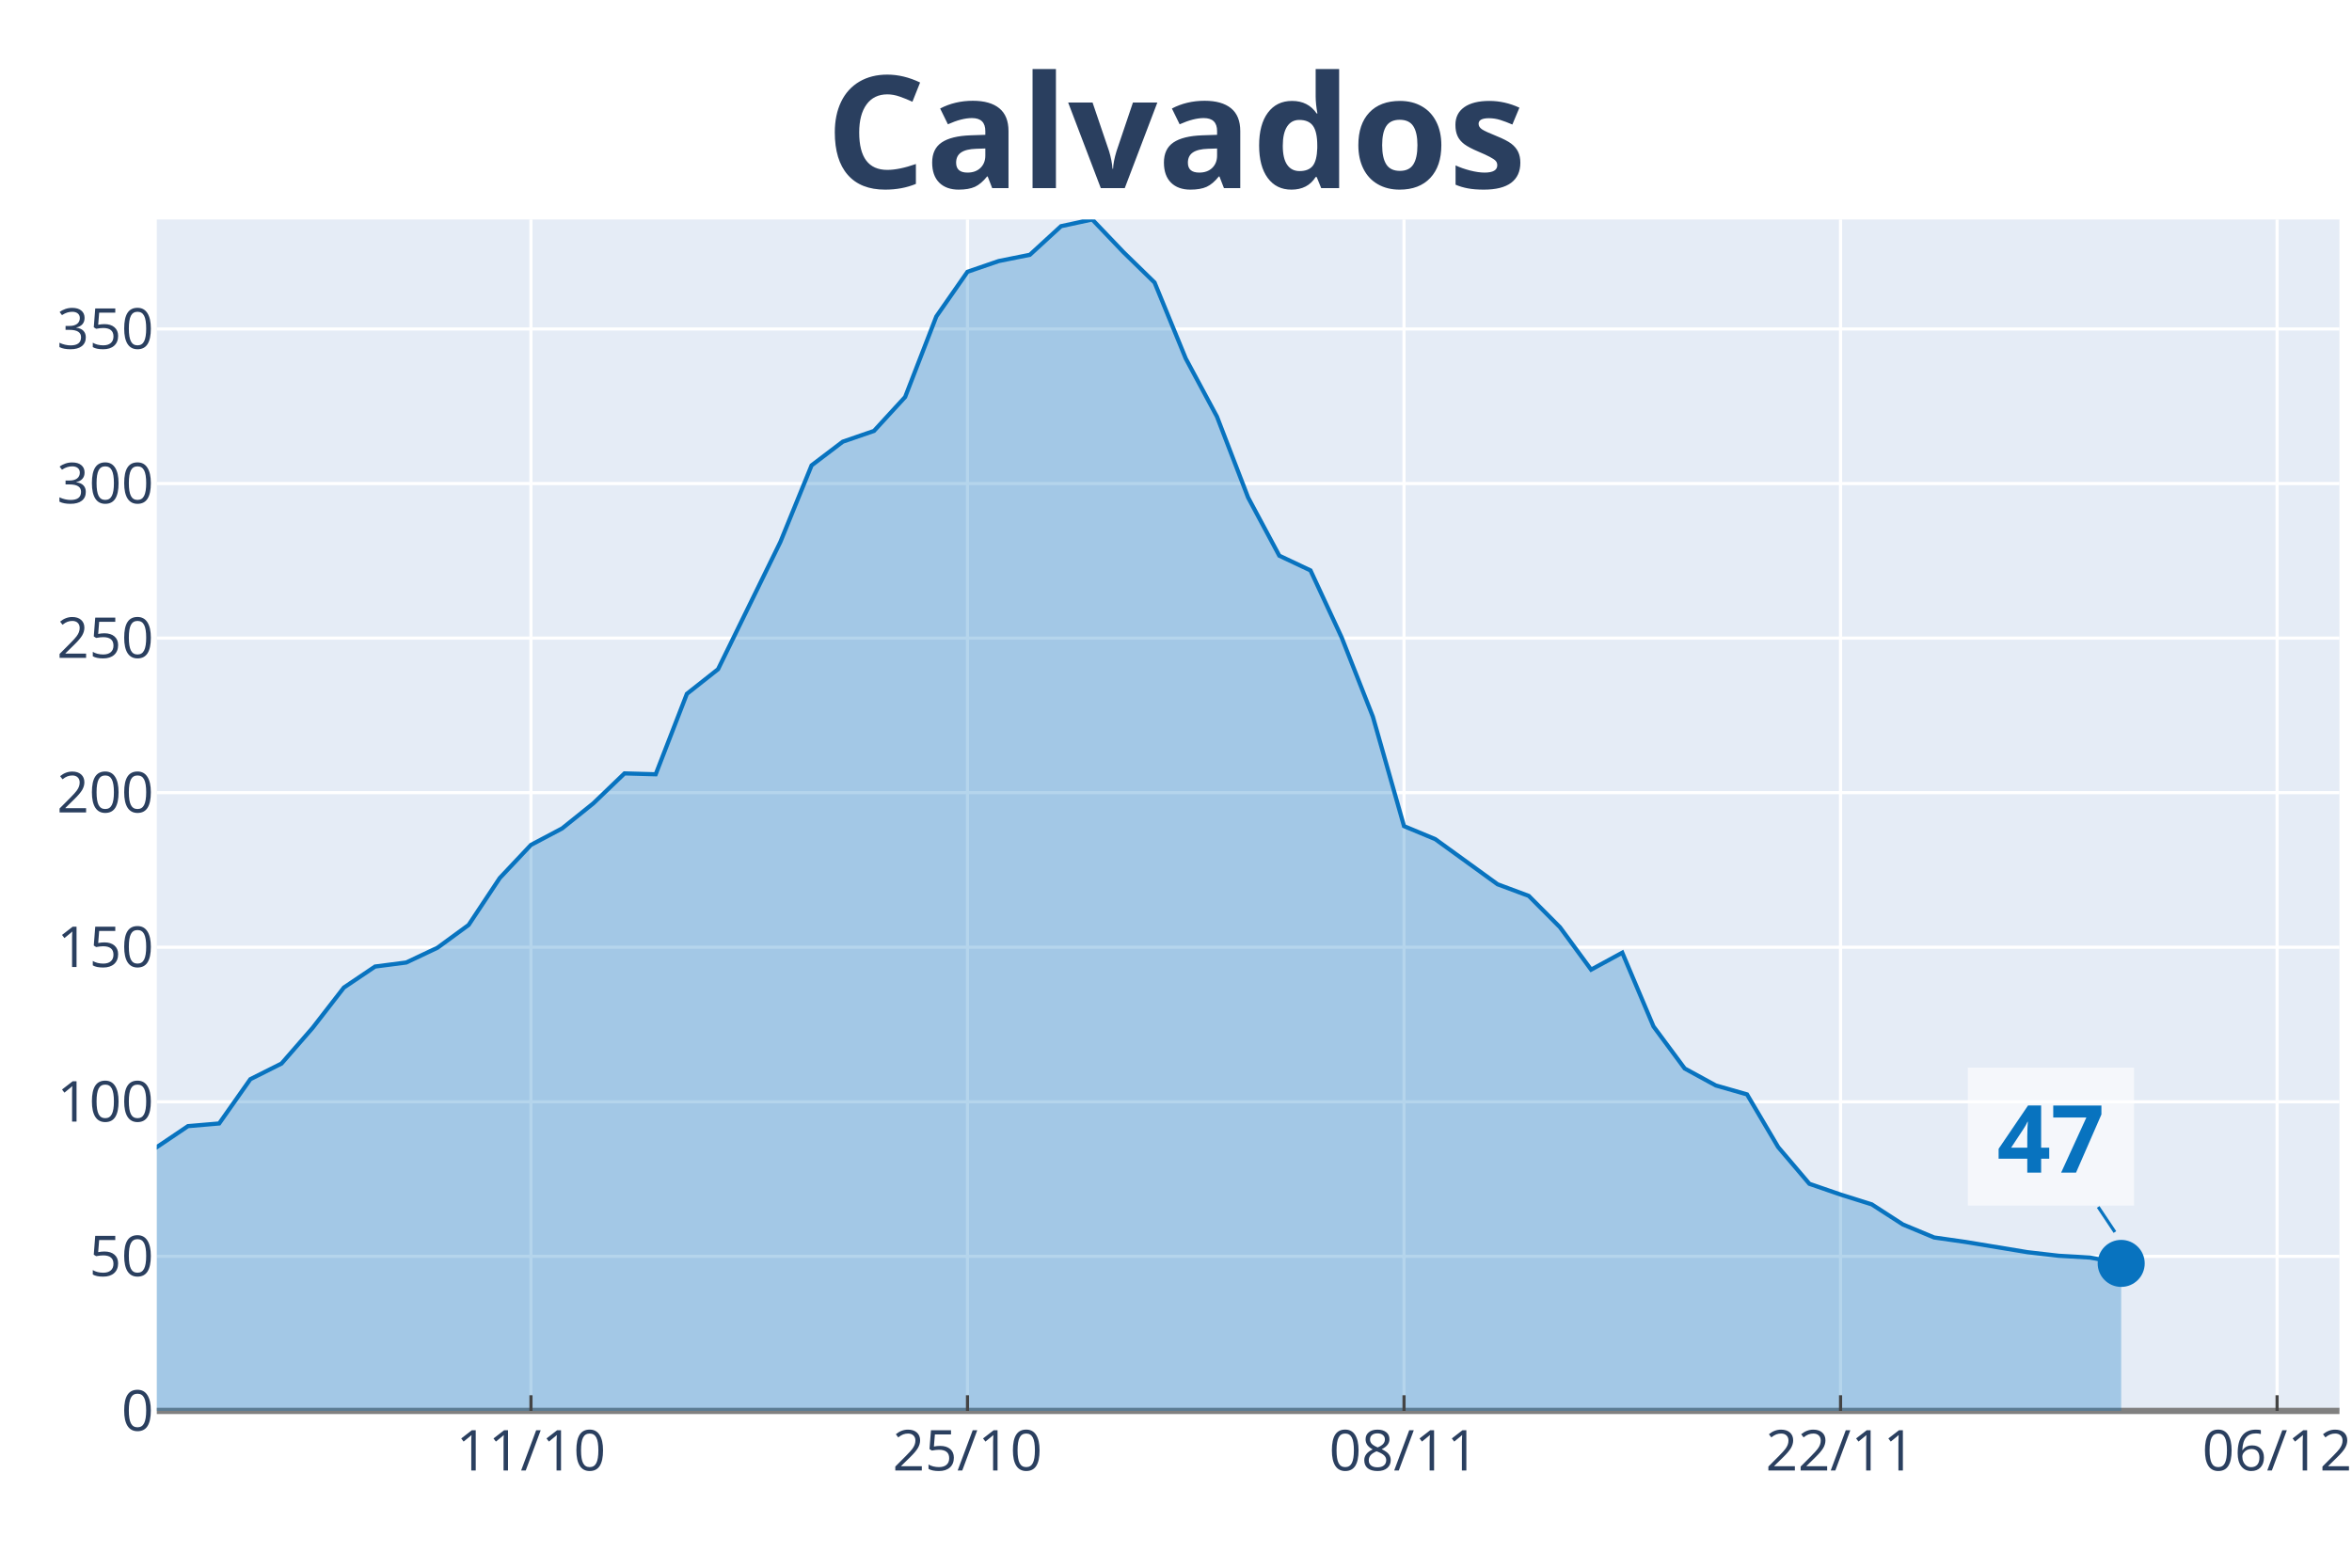
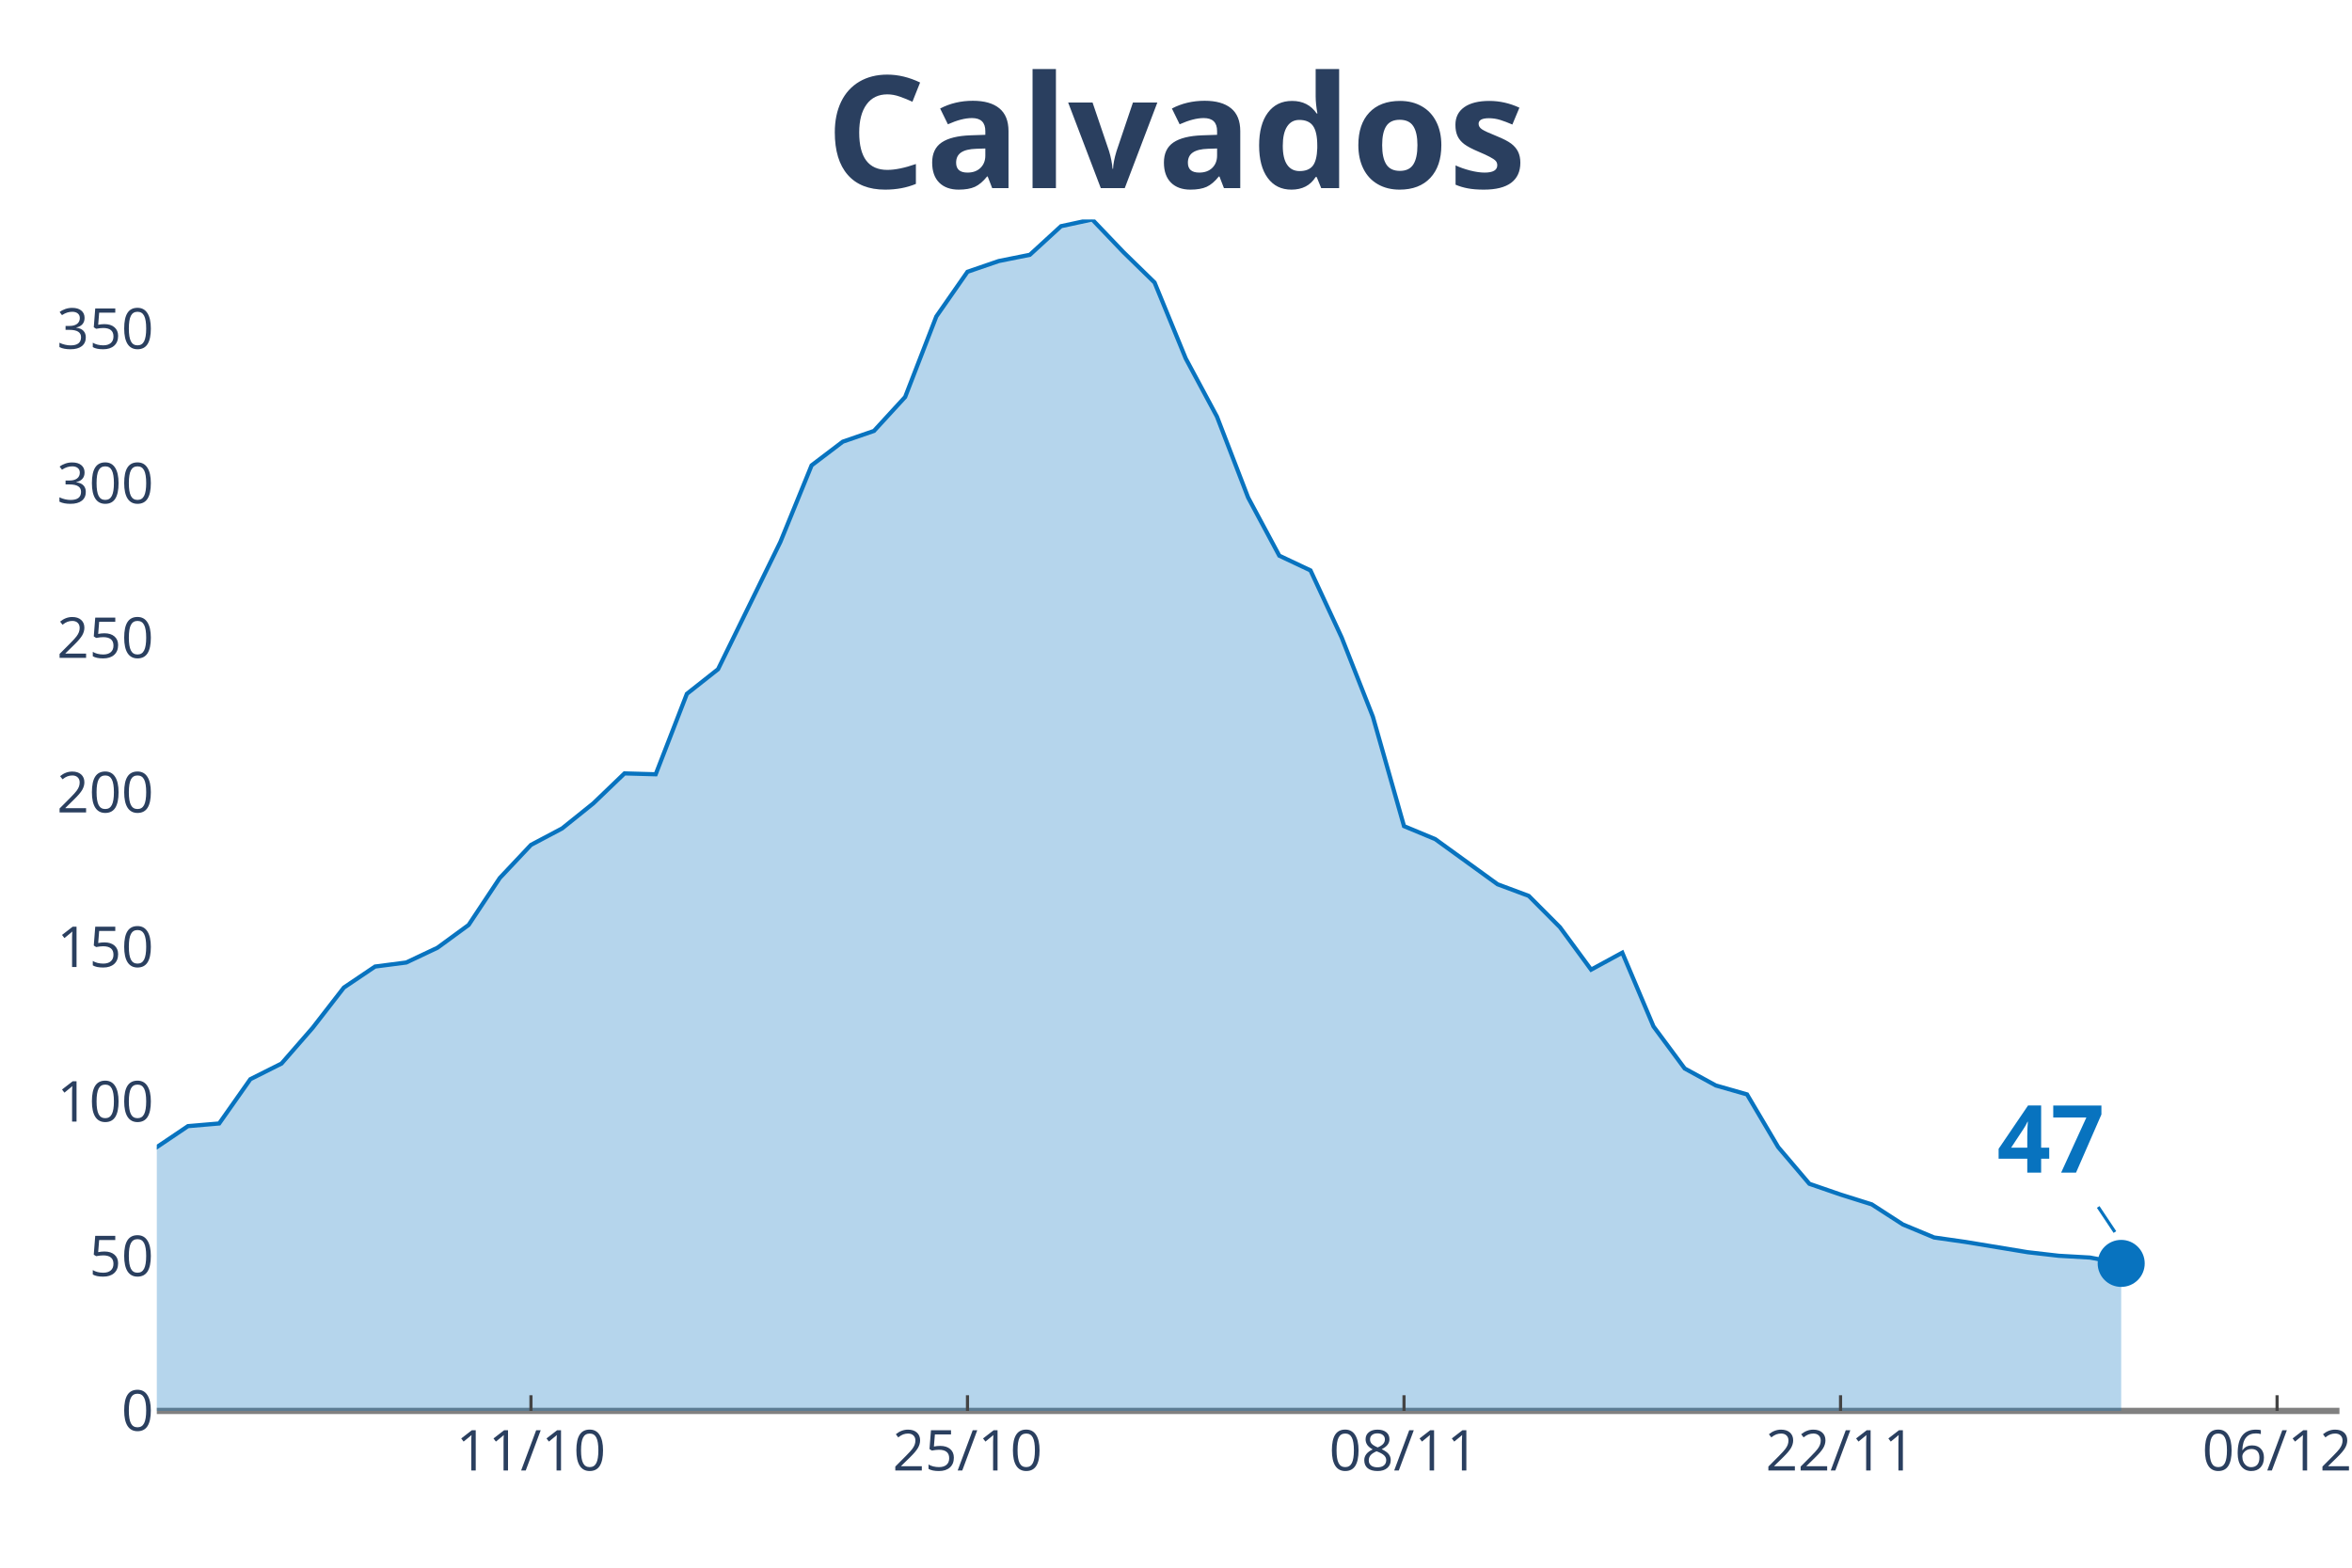
<svg xmlns="http://www.w3.org/2000/svg" class="main-svg" width="1125" height="750" style="" viewBox="0 0 750 500">
-   <rect x="0" y="0" width="750" height="500" style="fill: rgb(255, 255, 255); fill-opacity: 1;" />
-   <defs id="defs-370add">
+   <rect x="0" y="0" width="750" height="500" style="fill: rgb(0, 0, 0); fill-opacity: 0;" />
+   <defs id="defs-b50109">
    <g class="clips">
-       <clipPath id="clip370addxyplot" class="plotclip">
+       <clipPath id="clipb50109xyplot" class="plotclip">
        <rect width="696" height="380" />
      </clipPath>
-       <clipPath class="axesclip" id="clip370addx">
+       <clipPath class="axesclip" id="clipb50109x">
        <rect x="50" y="0" width="696" height="500" />
      </clipPath>
-       <clipPath class="axesclip" id="clip370addy">
+       <clipPath class="axesclip" id="clipb50109y">
        <rect x="0" y="70" width="750" height="380" />
      </clipPath>
-       <clipPath class="axesclip" id="clip370addxy">
+       <clipPath class="axesclip" id="clipb50109xy">
        <rect x="50" y="70" width="696" height="380" />
      </clipPath>
    </g>
    <g class="gradients" />
  </defs>
  <g class="bglayer">
-     <rect class="bg" x="50" y="70" width="696" height="380" style="fill: rgb(229, 236, 246); fill-opacity: 1; stroke-width: 0;" />
+     <rect class="bg" x="50" y="70" width="696" height="380" style="fill: rgb(0, 0, 0); fill-opacity: 0; stroke-width: 0;" />
  </g>
  <g class="layer-below">
    <g class="imagelayer" />
    <g class="shapelayer" />
  </g>
  <g class="cartesianlayer">
    <g class="subplot xy">
      <g class="layer-subplot">
        <g class="shapelayer" />
        <g class="imagelayer" />
      </g>
      <g class="gridlayer">
        <g class="x">
          <path class="xgrid crisp" transform="translate(169.31,0)" d="M0,70v380" style="stroke: rgb(255, 255, 255); stroke-opacity: 1; stroke-width: 1px;" />
          <path class="xgrid crisp" transform="translate(308.51,0)" d="M0,70v380" style="stroke: rgb(255, 255, 255); stroke-opacity: 1; stroke-width: 1px;" />
          <path class="xgrid crisp" transform="translate(447.71,0)" d="M0,70v380" style="stroke: rgb(255, 255, 255); stroke-opacity: 1; stroke-width: 1px;" />
          <path class="xgrid crisp" transform="translate(586.91,0)" d="M0,70v380" style="stroke: rgb(255, 255, 255); stroke-opacity: 1; stroke-width: 1px;" />
          <path class="xgrid crisp" transform="translate(726.11,0)" d="M0,70v380" style="stroke: rgb(255, 255, 255); stroke-opacity: 1; stroke-width: 1px;" />
        </g>
        <g class="y">
          <path class="ygrid crisp" transform="translate(0,400.7)" d="M50,0h696" style="stroke: rgb(255, 255, 255); stroke-opacity: 1; stroke-width: 1px;" />
          <path class="ygrid crisp" transform="translate(0,351.41)" d="M50,0h696" style="stroke: rgb(255, 255, 255); stroke-opacity: 1; stroke-width: 1px;" />
          <path class="ygrid crisp" transform="translate(0,302.11)" d="M50,0h696" style="stroke: rgb(255, 255, 255); stroke-opacity: 1; stroke-width: 1px;" />
          <path class="ygrid crisp" transform="translate(0,252.81)" d="M50,0h696" style="stroke: rgb(255, 255, 255); stroke-opacity: 1; stroke-width: 1px;" />
          <path class="ygrid crisp" transform="translate(0,203.52)" d="M50,0h696" style="stroke: rgb(255, 255, 255); stroke-opacity: 1; stroke-width: 1px;" />
          <path class="ygrid crisp" transform="translate(0,154.22)" d="M50,0h696" style="stroke: rgb(255, 255, 255); stroke-opacity: 1; stroke-width: 1px;" />
          <path class="ygrid crisp" transform="translate(0,104.92)" d="M50,0h696" style="stroke: rgb(255, 255, 255); stroke-opacity: 1; stroke-width: 1px;" />
        </g>
      </g>
      <g class="zerolinelayer">
        <path class="yzl zl crisp" transform="translate(0,450)" d="M50,0h696" style="stroke: rgb(128, 128, 128); stroke-opacity: 1; stroke-width: 2px;" />
      </g>
      <path class="xlines-below" />
      <path class="ylines-below" />
      <g class="overlines-below" />
      <g class="xaxislayer-below" />
      <g class="yaxislayer-below" />
      <g class="overaxes-below" />
-       <g class="plot" transform="translate(50, 70)" clip-path="url('#clip370addxyplot')">
+       <g class="plot" transform="translate(50, 70)" clip-path="url('#clipb50109xyplot')">
        <g class="scatterlayer mlayer">
-           <g class="trace scatter trace0032bc" style="stroke-miterlimit: 2;">
+           <g class="trace scatter tracea3aaf2" style="stroke-miterlimit: 2;">
            <g class="fills">
              <g>
                <path class="js-fill" d="M626.4,380L-1352.23,380L-1352.23,376.58L-1034.06,379L-1024.11,379L-487.2,371.73L-477.26,371.59L-427.54,368.88L-417.6,368.59L-348,363.17L-338.06,361.04L-258.51,348.2L-248.57,341.79L-238.63,338.65L-228.69,328.95L-198.86,311.27L-188.91,312.56L-178.97,307.14L-169.03,304.71L-159.09,306.42L-149.14,311.13L-129.26,313.55L-119.31,316.55L-109.37,320.4L-99.43,318.54L-89.49,320.54L-79.54,317.4L-69.6,313.41L-59.66,314.55L-39.77,311.7L-29.83,309.13L-19.89,307.14L-9.94,302.57L9.94,289.17L19.89,288.32L29.83,274.2L39.77,269.21L49.71,257.8L59.66,244.97L69.6,238.27L79.54,236.98L89.49,232.28L99.43,225.01L109.37,210.03L119.31,199.48L129.26,194.21L139.2,186.22L149.14,176.67L159.09,176.95L169.03,151.29L178.97,143.44L198.86,102.81L208.8,78.42L218.74,70.87L228.69,67.44L238.63,56.61L248.57,30.94L258.51,16.68L268.46,13.26L278.4,11.26L288.34,2.14L298.29,0L308.23,10.41L318.17,20.11L328.11,44.35L338.06,62.88L348,88.69L357.94,107.23L367.89,111.93L377.83,133.32L387.77,158.56L397.71,193.49L407.66,197.63L427.54,212.03L437.49,215.74L447.43,225.72L457.37,239.26L467.31,233.85L477.26,257.37L487.2,270.78L497.14,276.2L507.09,279.05L517.03,295.87L526.97,307.56L536.91,310.99L546.86,314.12L556.8,320.54L566.74,324.68L576.69,326.1L596.57,329.38L606.51,330.52L616.46,331.09L626.4,332.95" style="fill: rgb(8, 115, 191); fill-opacity: 0.3; stroke-width: 0;" />
              </g>
            </g>
            <g class="errorbars" />
            <g class="lines">
              <path class="js-line" d="M-1352.23,376.58L-1034.06,379L-1024.11,379L-487.2,371.73L-477.26,371.59L-427.54,368.88L-417.6,368.59L-348,363.17L-338.06,361.04L-258.51,348.2L-248.57,341.79L-238.63,338.65L-228.69,328.95L-198.86,311.27L-188.91,312.56L-178.97,307.14L-169.03,304.71L-159.09,306.42L-149.14,311.13L-129.26,313.55L-119.31,316.55L-109.37,320.4L-99.43,318.54L-89.49,320.54L-79.54,317.4L-69.6,313.41L-59.66,314.55L-39.77,311.7L-29.83,309.13L-19.89,307.14L-9.94,302.57L9.94,289.17L19.89,288.32L29.83,274.2L39.77,269.21L49.71,257.8L59.66,244.97L69.6,238.27L79.54,236.98L89.49,232.28L99.43,225.01L109.37,210.03L119.31,199.48L129.26,194.21L139.2,186.22L149.14,176.67L159.09,176.95L169.03,151.29L178.97,143.44L198.86,102.81L208.8,78.42L218.74,70.87L228.69,67.44L238.63,56.61L248.57,30.94L258.51,16.68L268.46,13.26L278.4,11.26L288.34,2.14L298.29,0L308.23,10.41L318.17,20.11L328.11,44.35L338.06,62.88L348,88.69L357.94,107.23L367.89,111.93L377.83,133.32L387.77,158.56L397.71,193.49L407.66,197.63L427.54,212.03L437.49,215.74L447.43,225.72L457.37,239.26L467.31,233.85L477.26,257.37L487.2,270.78L497.14,276.2L507.09,279.05L517.03,295.87L526.97,307.56L536.91,310.99L546.86,314.12L556.8,320.54L566.74,324.68L576.69,326.1L596.57,329.38L606.51,330.52L616.46,331.09L626.4,332.95" style="vector-effect: non-scaling-stroke; fill: none; stroke: rgb(8, 115, 191); stroke-opacity: 1; stroke-width: 2px; opacity: 1;" />
            </g>
            <g class="points" />
            <g class="text" />
          </g>
-           <g class="trace scatter tracedb4b08" style="stroke-miterlimit: 2; opacity: 1;">
+           <g class="trace scatter trace746722" style="stroke-miterlimit: 2; opacity: 1;">
            <g class="fills" />
            <g class="errorbars" />
            <g class="lines" />
            <g class="points">
              <path class="point" transform="translate(626.4,332.95)" d="M7.5,0A7.5,7.5 0 1,1 0,-7.5A7.5,7.5 0 0,1 7.5,0Z" style="opacity: 1; stroke-width: 0px; fill: rgb(8, 115, 191); fill-opacity: 1;" />
            </g>
            <g class="text" />
          </g>
        </g>
      </g>
      <g class="overplot" />
      <path class="xlines-above crisp" style="fill: none; stroke-width: 1px; stroke: rgb(0, 0, 0); stroke-opacity: 0;" d="" />
      <path class="ylines-above crisp" style="fill: none;" d="M0,0" />
      <g class="overlines-above" />
      <g class="xaxislayer-above">
        <path class="xtick ticks crisp" d="M0,450v-5" transform="translate(169.31,0)" style="stroke: rgb(68, 68, 68); stroke-opacity: 1; stroke-width: 1px;" />
        <path class="xtick ticks crisp" d="M0,450v-5" transform="translate(308.51,0)" style="stroke: rgb(68, 68, 68); stroke-opacity: 1; stroke-width: 1px;" />
        <path class="xtick ticks crisp" d="M0,450v-5" transform="translate(447.71,0)" style="stroke: rgb(68, 68, 68); stroke-opacity: 1; stroke-width: 1px;" />
        <path class="xtick ticks crisp" d="M0,450v-5" transform="translate(586.91,0)" style="stroke: rgb(68, 68, 68); stroke-opacity: 1; stroke-width: 1px;" />
        <path class="xtick ticks crisp" d="M0,450v-5" transform="translate(726.11,0)" style="stroke: rgb(68, 68, 68); stroke-opacity: 1; stroke-width: 1px;" />
        <g class="xtick">
          <text text-anchor="middle" x="0" y="469" transform="translate(169.31,0)" style="font-family: 'Open Sans', verdana, arial, sans-serif; font-size: 18px; fill: rgb(42, 63, 95); fill-opacity: 1; white-space: pre;">11/10</text>
        </g>
        <g class="xtick">
          <text text-anchor="middle" x="0" y="469" transform="translate(308.51,0)" style="font-family: 'Open Sans', verdana, arial, sans-serif; font-size: 18px; fill: rgb(42, 63, 95); fill-opacity: 1; white-space: pre;">25/10</text>
        </g>
        <g class="xtick">
          <text text-anchor="middle" x="0" y="469" transform="translate(447.71,0)" style="font-family: 'Open Sans', verdana, arial, sans-serif; font-size: 18px; fill: rgb(42, 63, 95); fill-opacity: 1; white-space: pre;">08/11</text>
        </g>
        <g class="xtick">
          <text text-anchor="middle" x="0" y="469" transform="translate(586.91,0)" style="font-family: 'Open Sans', verdana, arial, sans-serif; font-size: 18px; fill: rgb(42, 63, 95); fill-opacity: 1; white-space: pre;">22/11</text>
        </g>
        <g class="xtick">
          <text text-anchor="middle" x="0" y="469" transform="translate(726.11,0)" style="font-family: 'Open Sans', verdana, arial, sans-serif; font-size: 18px; fill: rgb(42, 63, 95); fill-opacity: 1; white-space: pre;">06/12</text>
        </g>
      </g>
      <g class="yaxislayer-above">
        <g class="ytick">
          <text text-anchor="end" x="49" y="6.3" transform="translate(0,450)" style="font-family: 'Open Sans', verdana, arial, sans-serif; font-size: 18px; fill: rgb(42, 63, 95); fill-opacity: 1; white-space: pre;">0</text>
        </g>
        <g class="ytick">
          <text text-anchor="end" x="49" y="6.3" transform="translate(0,400.7)" style="font-family: 'Open Sans', verdana, arial, sans-serif; font-size: 18px; fill: rgb(42, 63, 95); fill-opacity: 1; white-space: pre;">50</text>
        </g>
        <g class="ytick">
          <text text-anchor="end" x="49" y="6.3" transform="translate(0,351.41)" style="font-family: 'Open Sans', verdana, arial, sans-serif; font-size: 18px; fill: rgb(42, 63, 95); fill-opacity: 1; white-space: pre;">100</text>
        </g>
        <g class="ytick">
          <text text-anchor="end" x="49" y="6.3" transform="translate(0,302.11)" style="font-family: 'Open Sans', verdana, arial, sans-serif; font-size: 18px; fill: rgb(42, 63, 95); fill-opacity: 1; white-space: pre;">150</text>
        </g>
        <g class="ytick">
          <text text-anchor="end" x="49" y="6.3" transform="translate(0,252.81)" style="font-family: 'Open Sans', verdana, arial, sans-serif; font-size: 18px; fill: rgb(42, 63, 95); fill-opacity: 1; white-space: pre;">200</text>
        </g>
        <g class="ytick">
          <text text-anchor="end" x="49" y="6.3" transform="translate(0,203.52)" style="font-family: 'Open Sans', verdana, arial, sans-serif; font-size: 18px; fill: rgb(42, 63, 95); fill-opacity: 1; white-space: pre;">250</text>
        </g>
        <g class="ytick">
          <text text-anchor="end" x="49" y="6.3" transform="translate(0,154.22)" style="font-family: 'Open Sans', verdana, arial, sans-serif; font-size: 18px; fill: rgb(42, 63, 95); fill-opacity: 1; white-space: pre;">300</text>
        </g>
        <g class="ytick">
          <text text-anchor="end" x="49" y="6.3" transform="translate(0,104.92)" style="font-family: 'Open Sans', verdana, arial, sans-serif; font-size: 18px; fill: rgb(42, 63, 95); fill-opacity: 1; white-space: pre;">350</text>
        </g>
      </g>
      <g class="overaxes-above" />
    </g>
  </g>
  <g class="polarlayer" />
  <g class="ternarylayer" />
  <g class="geolayer" />
  <g class="funnelarealayer" />
  <g class="pielayer" />
  <g class="treemaplayer" />
  <g class="sunburstlayer" />
  <g class="glimages" />
-   <defs id="topdefs-370add">
+   <defs id="topdefs-b50109">
    <g class="clips" />
  </defs>
  <g class="layer-above">
    <g class="imagelayer" />
    <g class="shapelayer" />
  </g>
  <g class="infolayer">
    <g class="g-gtitle">
      <text class="gtitle" x="375" y="25" text-anchor="middle" dy="0.7em" style="font-family: 'Open Sans', verdana, arial, sans-serif; font-size: 50px; fill: rgb(42, 63, 95); opacity: 1; font-weight: normal; white-space: pre;">
        <tspan style="font-weight:bold">Calvados</tspan>
      </text>
    </g>
    <g class="g-xtitle" />
    <g class="g-ytitle" />
    <g class="annotation" data-index="0" style="opacity: 1;">
      <g class="annotation-text-g" transform="rotate(0,654.4,362.95)">
        <g class="cursor-pointer" transform="translate(627, 340)">
          <rect class="bg" x="0.5" y="0.5" width="53" height="44" style="stroke-width: 1px; stroke: rgb(0, 0, 0); stroke-opacity: 0; fill: rgb(255, 255, 255); fill-opacity: 0.6;" />
          <text class="annotation-text" text-anchor="middle" x="26.922" y="34" style="font-family: 'Open Sans', verdana, arial, sans-serif; font-size: 30px; fill: rgb(8, 115, 191); fill-opacity: 1; white-space: pre;">
            <tspan style="font-weight:bold">47 </tspan>
          </text>
        </g>
      </g>
      <g class="annotation-arrow-g" style="opacity: 1;">
        <path d="M669.067,384.95L674.4,392.95" style="stroke-width: 1px; stroke: rgb(8, 115, 191); stroke-opacity: 1; stroke-dasharray: 0px, 0px, 9.615px, 9.615px;" />
      </g>
    </g>
  </g>
</svg>
